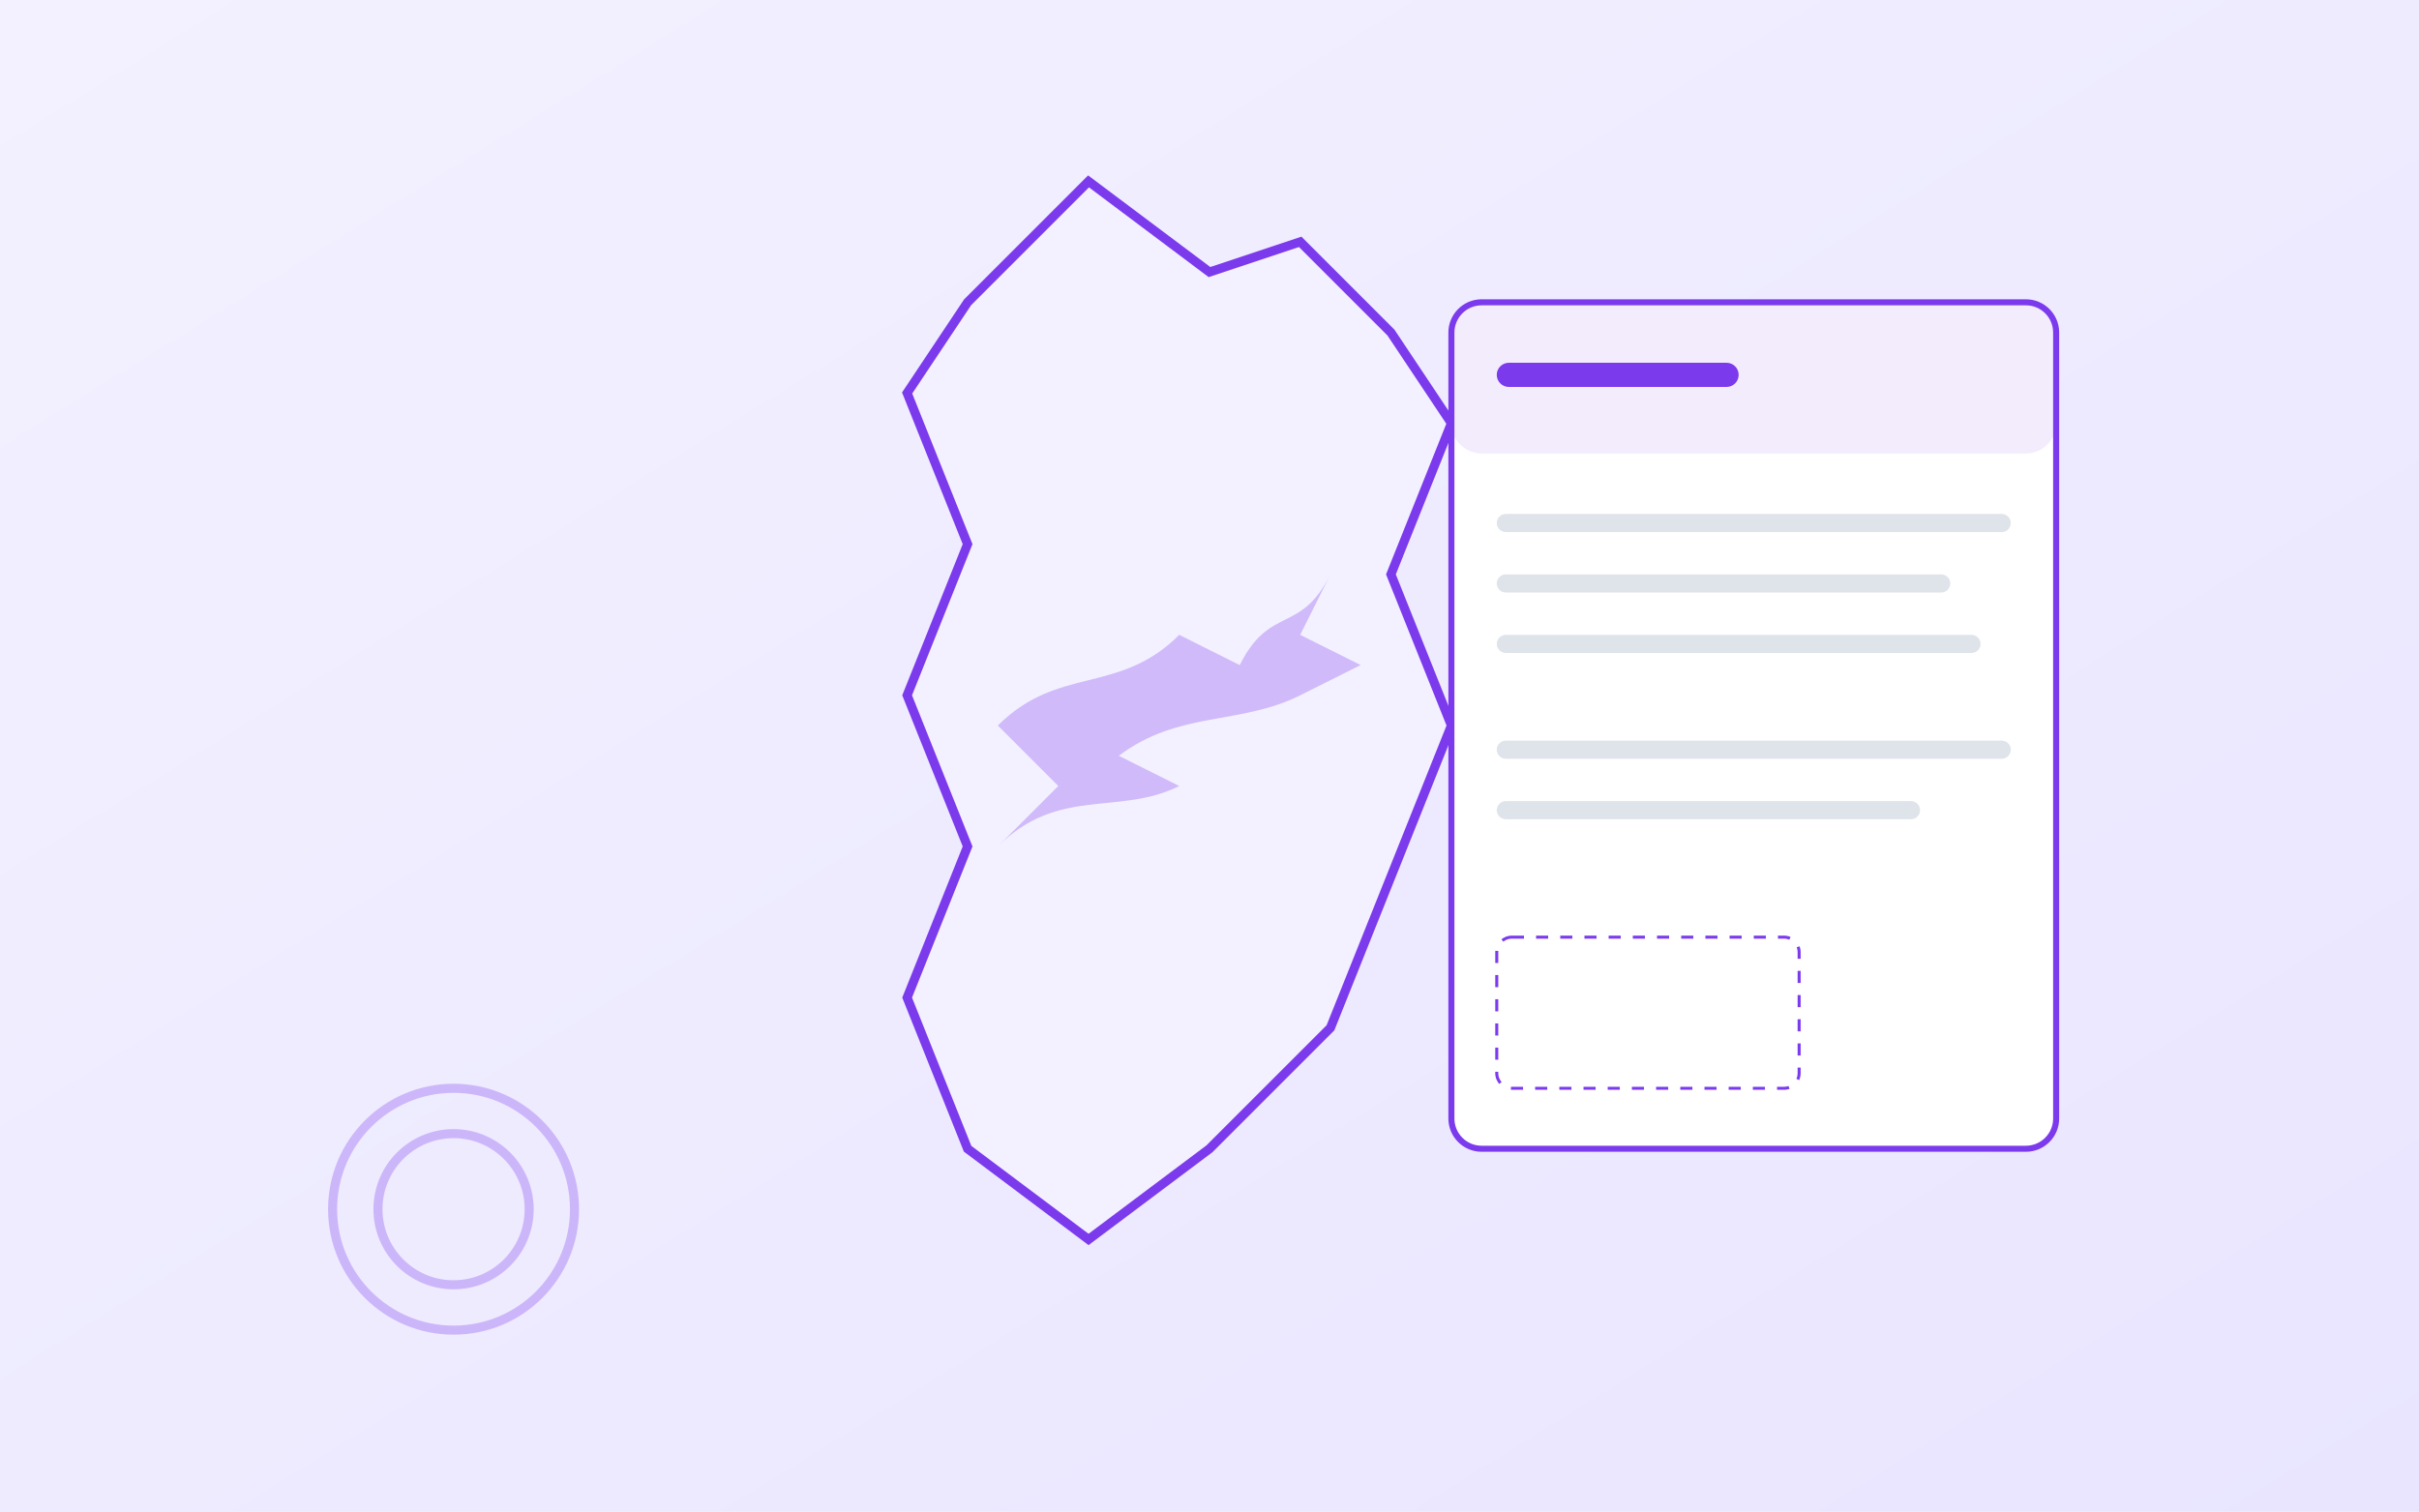
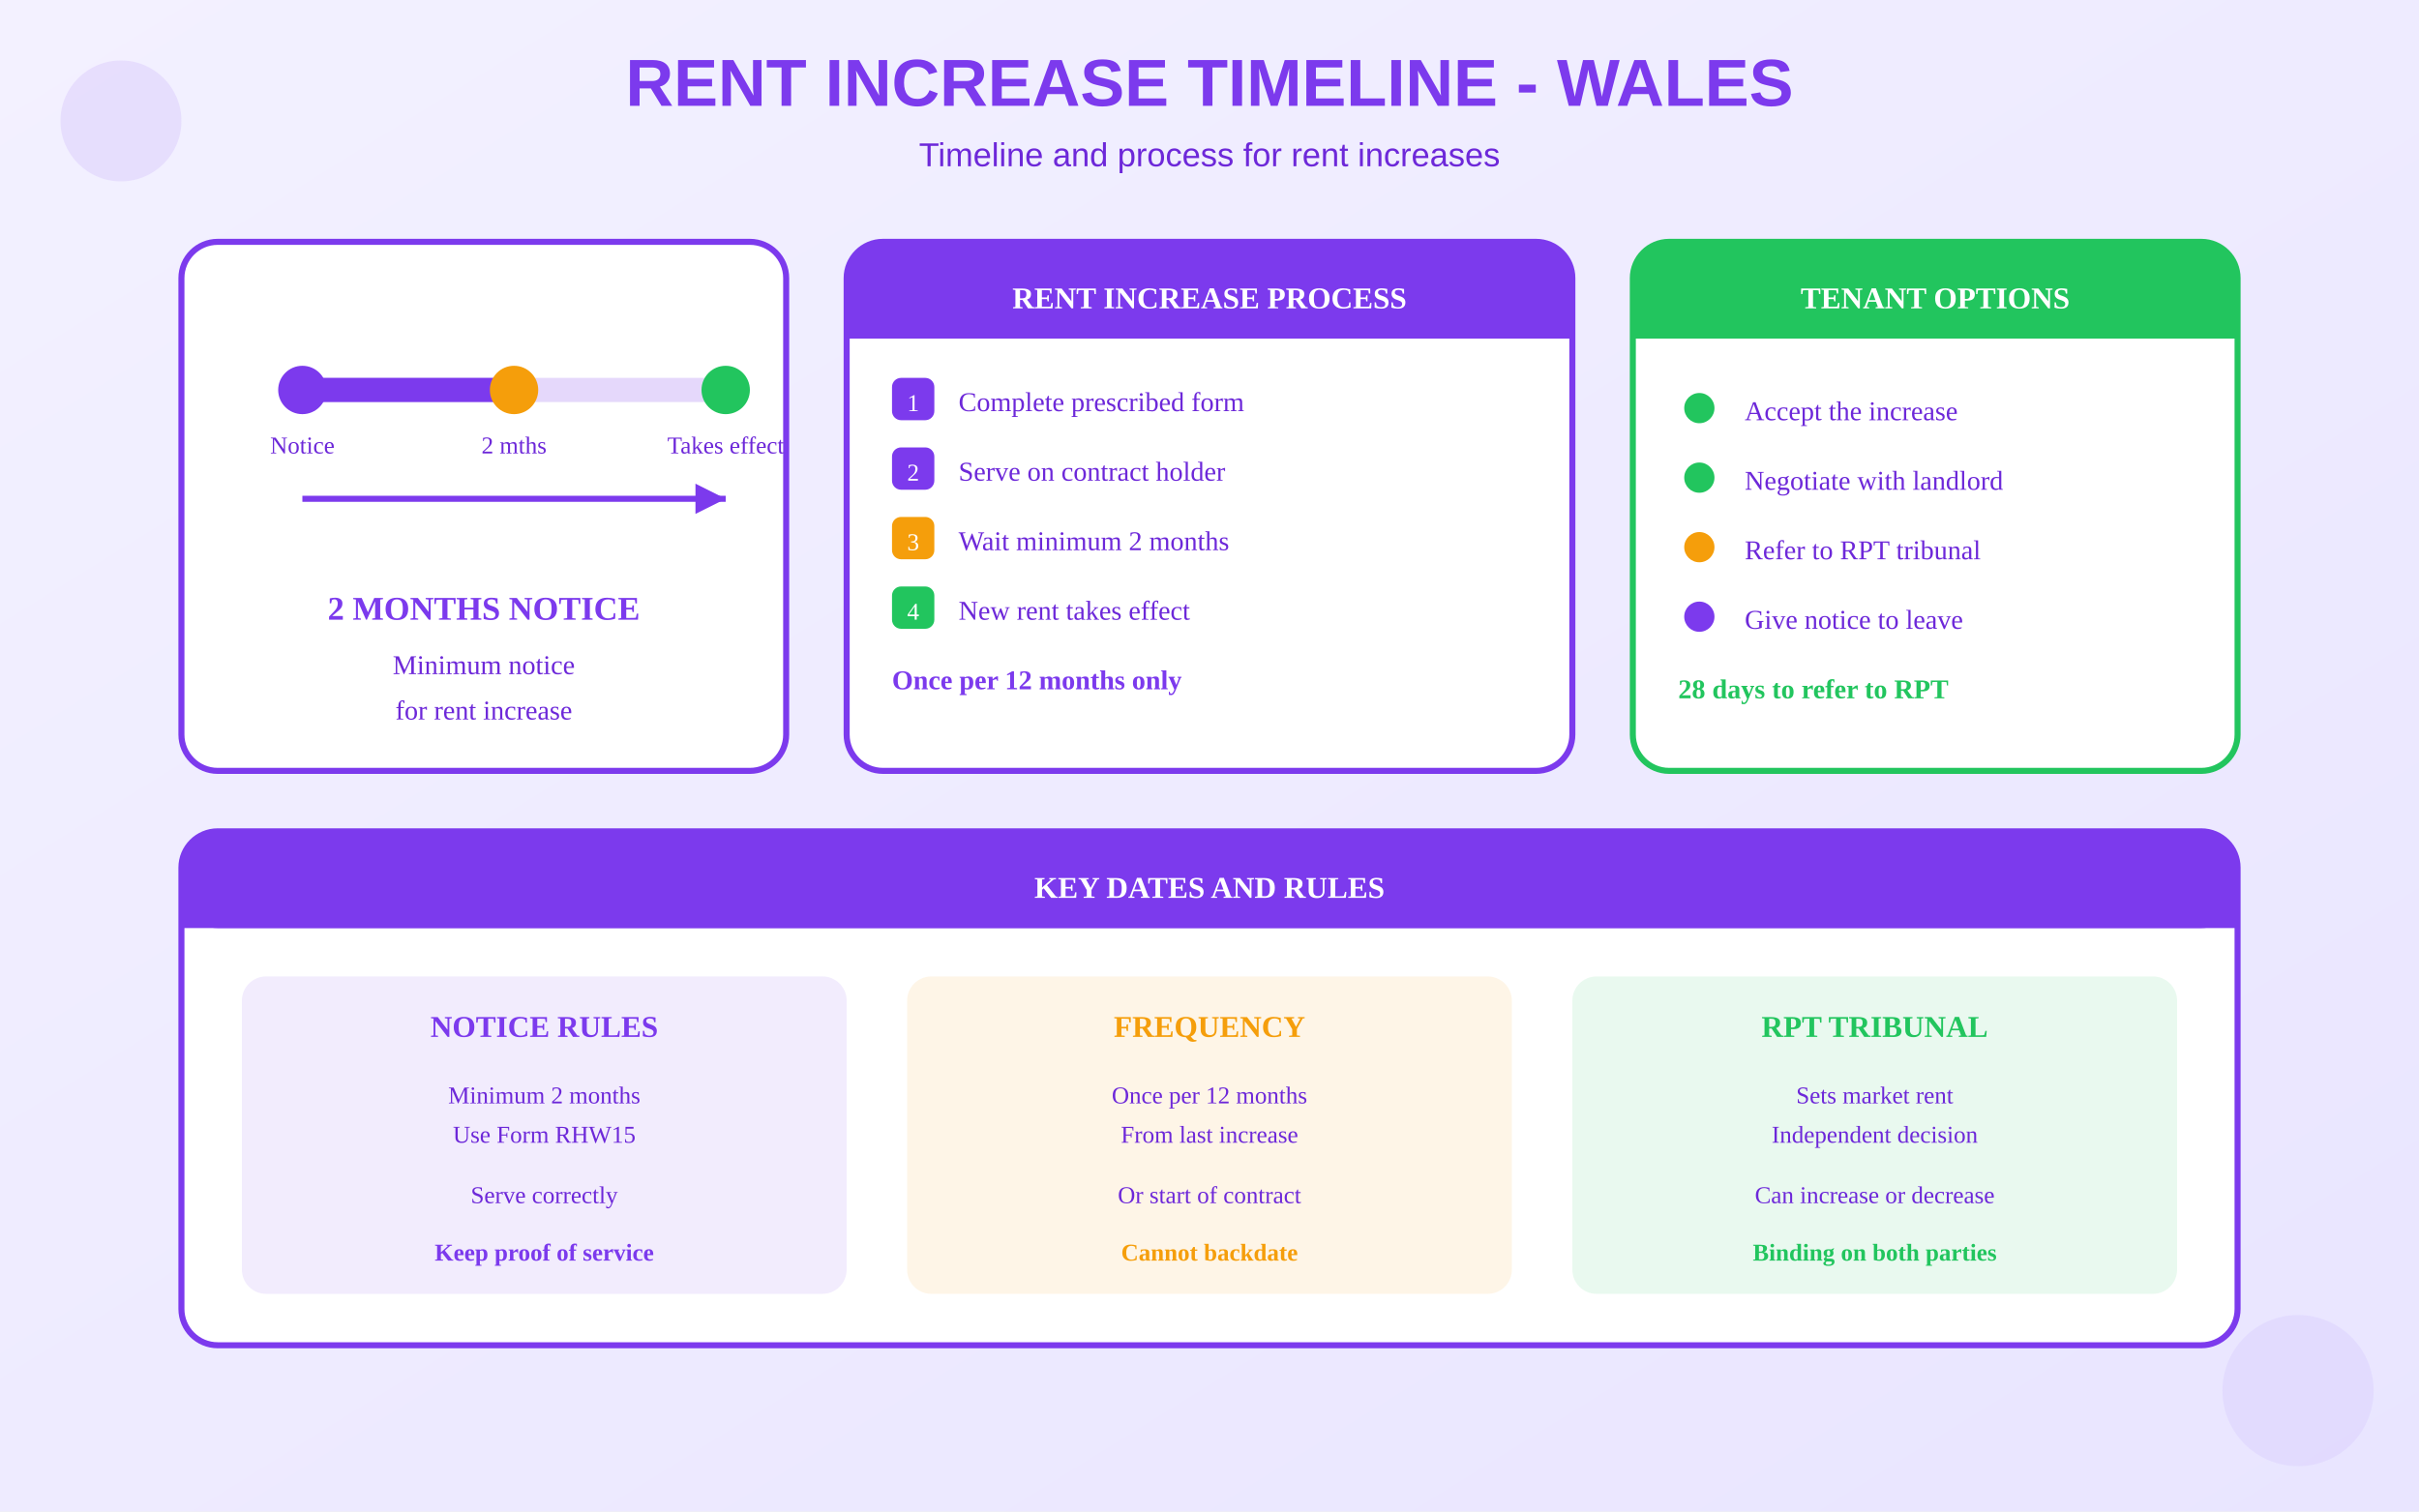
<svg xmlns="http://www.w3.org/2000/svg" viewBox="0 0 800 500">
  <defs>
    <linearGradient id="bgGrad" x1="0%" y1="0%" x2="100%" y2="100%">
      <stop offset="0%" style="stop-color:#F3F1FF" />
      <stop offset="100%" style="stop-color:#E9E5FF" />
    </linearGradient>
  </defs>
  <rect width="800" height="500" fill="url(#bgGrad)" />
-   <g transform="translate(280, 60)">
-     <path d="M80 0 L120 30 L150 20 L180 50 L200 80 L180 130 L200 180 L180 230 L160 280              L120 320 L80 350 L40 320 L20 270 L40 220 L20 170 L40 120 L20 70 L40 40 Z" fill="#F3F1FF" stroke="#7C3AED" stroke-width="3" />
-     <g transform="translate(50, 100)">
-       <path d="M0 80 C20 60 40 70 60 50 L80 60 C90 40 100 50 110 30 L100 50 L120 60 L100 70                C80 80 60 75 40 90 L60 100 C40 110 20 100 0 120 L20 100 C10 90 5 85 0 80 Z" fill="#7C3AED" opacity="0.3" />
+   <text x="400" y="35" text-anchor="middle" fill="#7C3AED" font-size="22" font-weight="bold" font-family="Arial">RENT INCREASE TIMELINE - WALES</text>
+   <text x="400" y="55" text-anchor="middle" fill="#6D28D9" font-size="11" font-family="Arial">Timeline and process for rent increases</text>
+   <g transform="translate(60, 80)">
+     <rect x="0" y="0" width="200" height="175" rx="12" fill="white" stroke="#7C3AED" stroke-width="2" />
+     <g transform="translate(20, 15)">
+       <rect x="20" y="30" width="140" height="8" rx="4" fill="#7C3AED" opacity="0.2" />
+       <rect x="20" y="30" width="70" height="8" rx="4" fill="#7C3AED" />
+       <circle cx="20" cy="34" r="8" fill="#7C3AED" />
+       <text x="20" y="55" text-anchor="middle" fill="#6D28D9" font-size="8">Notice</text>
+       <circle cx="90" cy="34" r="8" fill="#F59E0B" />
+       <text x="90" y="55" text-anchor="middle" fill="#6D28D9" font-size="8">2 mths</text>
+       <circle cx="160" cy="34" r="8" fill="#22C55E" />
+       <text x="160" y="55" text-anchor="middle" fill="#6D28D9" font-size="8">Takes effect</text>
+       <path d="M20 70 L160 70" stroke="#7C3AED" stroke-width="2" fill="none" />
+       <polygon points="160,70 150,65 150,75" fill="#7C3AED" />
+     </g>
+     <text x="100" y="125" text-anchor="middle" fill="#7C3AED" font-size="11" font-weight="bold">2 MONTHS NOTICE</text>
+     <text x="100" y="143" text-anchor="middle" fill="#6D28D9" font-size="9">Minimum notice</text>
+     <text x="100" y="158" text-anchor="middle" fill="#6D28D9" font-size="9">for rent increase</text>
+   </g>
+   <g transform="translate(280, 80)">
+     <rect x="0" y="0" width="240" height="175" rx="12" fill="white" stroke="#7C3AED" stroke-width="2" />
+     <rect x="0" y="0" width="240" height="32" rx="12" fill="#7C3AED" />
+     <rect x="0" y="20" width="240" height="12" fill="#7C3AED" />
+     <text x="120" y="22" text-anchor="middle" fill="white" font-size="10" font-weight="bold">RENT INCREASE PROCESS</text>
+     <g transform="translate(15, 45)">
+       <rect x="0" y="0" width="14" height="14" rx="3" fill="#7C3AED" />
+       <text x="7" y="11" text-anchor="middle" fill="white" font-size="8">1</text>
+       <text x="22" y="11" fill="#6D28D9" font-size="9">Complete prescribed form</text>
+     </g>
+     <g transform="translate(15, 68)">
+       <rect x="0" y="0" width="14" height="14" rx="3" fill="#7C3AED" />
+       <text x="7" y="11" text-anchor="middle" fill="white" font-size="8">2</text>
+       <text x="22" y="11" fill="#6D28D9" font-size="9">Serve on contract holder</text>
+     </g>
+     <g transform="translate(15, 91)">
+       <rect x="0" y="0" width="14" height="14" rx="3" fill="#F59E0B" />
+       <text x="7" y="11" text-anchor="middle" fill="white" font-size="8">3</text>
+       <text x="22" y="11" fill="#6D28D9" font-size="9">Wait minimum 2 months</text>
+     </g>
+     <g transform="translate(15, 114)">
+       <rect x="0" y="0" width="14" height="14" rx="3" fill="#22C55E" />
+       <text x="7" y="11" text-anchor="middle" fill="white" font-size="8">4</text>
+       <text x="22" y="11" fill="#6D28D9" font-size="9">New rent takes effect</text>
+     </g>
+     <g transform="translate(15, 137)">
+       <text x="0" y="11" fill="#7C3AED" font-size="9" font-weight="bold">Once per 12 months only</text>
    </g>
  </g>
-   <g transform="translate(480, 100)">
-     <rect x="0" y="0" width="200" height="280" rx="10" fill="white" stroke="#7C3AED" stroke-width="2" />
-     <rect x="0" y="0" width="200" height="50" rx="10" fill="#7C3AED" opacity="0.1" />
-     <rect x="15" y="20" width="80" height="8" rx="4" fill="#7C3AED" />
-     <rect x="15" y="70" width="170" height="6" rx="3" fill="#94A3B8" opacity="0.3" />
-     <rect x="15" y="90" width="150" height="6" rx="3" fill="#94A3B8" opacity="0.3" />
-     <rect x="15" y="110" width="160" height="6" rx="3" fill="#94A3B8" opacity="0.3" />
-     <rect x="15" y="145" width="170" height="6" rx="3" fill="#94A3B8" opacity="0.3" />
-     <rect x="15" y="165" width="140" height="6" rx="3" fill="#94A3B8" opacity="0.3" />
-     <rect x="15" y="210" width="100" height="50" rx="5" stroke="#7C3AED" stroke-width="1" stroke-dasharray="4" fill="none" />
+   <g transform="translate(540, 80)">
+     <rect x="0" y="0" width="200" height="175" rx="12" fill="white" stroke="#22C55E" stroke-width="2" />
+     <rect x="0" y="0" width="200" height="32" rx="12" fill="#22C55E" />
+     <rect x="0" y="20" width="200" height="12" fill="#22C55E" />
+     <text x="100" y="22" text-anchor="middle" fill="white" font-size="10" font-weight="bold">TENANT OPTIONS</text>
+     <g transform="translate(15, 48)">
+       <circle cx="7" cy="7" r="5" fill="#22C55E" />
+       <text x="22" y="11" fill="#6D28D9" font-size="9">Accept the increase</text>
+     </g>
+     <g transform="translate(15, 71)">
+       <circle cx="7" cy="7" r="5" fill="#22C55E" />
+       <text x="22" y="11" fill="#6D28D9" font-size="9">Negotiate with landlord</text>
+     </g>
+     <g transform="translate(15, 94)">
+       <circle cx="7" cy="7" r="5" fill="#F59E0B" />
+       <text x="22" y="11" fill="#6D28D9" font-size="9">Refer to RPT tribunal</text>
+     </g>
+     <g transform="translate(15, 117)">
+       <circle cx="7" cy="7" r="5" fill="#7C3AED" />
+       <text x="22" y="11" fill="#6D28D9" font-size="9">Give notice to leave</text>
+     </g>
+     <g transform="translate(15, 140)">
+       <text x="0" y="11" fill="#22C55E" font-size="9" font-weight="bold">28 days to refer to RPT</text>
+     </g>
  </g>
-   <circle cx="150" cy="400" r="40" fill="none" stroke="#7C3AED" stroke-width="3" opacity="0.3" />
-   <circle cx="150" cy="400" r="25" fill="none" stroke="#7C3AED" stroke-width="3" opacity="0.3" />
+   <g transform="translate(60, 275)">
+     <rect x="0" y="0" width="680" height="170" rx="12" fill="white" stroke="#7C3AED" stroke-width="2" />
+     <rect x="0" y="0" width="680" height="32" rx="12" fill="#7C3AED" />
+     <rect x="0" y="20" width="680" height="12" fill="#7C3AED" />
+     <text x="340" y="22" text-anchor="middle" fill="white" font-size="10" font-weight="bold">KEY DATES AND RULES</text>
+     <g transform="translate(20, 48)">
+       <rect x="0" y="0" width="200" height="105" rx="8" fill="#7C3AED" opacity="0.1" />
+       <text x="100" y="20" text-anchor="middle" fill="#7C3AED" font-size="10" font-weight="bold">NOTICE RULES</text>
+       <text x="100" y="42" text-anchor="middle" fill="#6D28D9" font-size="8">Minimum 2 months</text>
+       <text x="100" y="55" text-anchor="middle" fill="#6D28D9" font-size="8">Use Form RHW15</text>
+       <text x="100" y="75" text-anchor="middle" fill="#6D28D9" font-size="8">Serve correctly</text>
+       <text x="100" y="94" text-anchor="middle" fill="#7C3AED" font-size="8" font-weight="bold">Keep proof of service</text>
+     </g>
+     <g transform="translate(240, 48)">
+       <rect x="0" y="0" width="200" height="105" rx="8" fill="#F59E0B" opacity="0.1" />
+       <text x="100" y="20" text-anchor="middle" fill="#F59E0B" font-size="10" font-weight="bold">FREQUENCY</text>
+       <text x="100" y="42" text-anchor="middle" fill="#6D28D9" font-size="8">Once per 12 months</text>
+       <text x="100" y="55" text-anchor="middle" fill="#6D28D9" font-size="8">From last increase</text>
+       <text x="100" y="75" text-anchor="middle" fill="#6D28D9" font-size="8">Or start of contract</text>
+       <text x="100" y="94" text-anchor="middle" fill="#F59E0B" font-size="8" font-weight="bold">Cannot backdate</text>
+     </g>
+     <g transform="translate(460, 48)">
+       <rect x="0" y="0" width="200" height="105" rx="8" fill="#22C55E" opacity="0.1" />
+       <text x="100" y="20" text-anchor="middle" fill="#22C55E" font-size="10" font-weight="bold">RPT TRIBUNAL</text>
+       <text x="100" y="42" text-anchor="middle" fill="#6D28D9" font-size="8">Sets market rent</text>
+       <text x="100" y="55" text-anchor="middle" fill="#6D28D9" font-size="8">Independent decision</text>
+       <text x="100" y="75" text-anchor="middle" fill="#6D28D9" font-size="8">Can increase or decrease</text>
+       <text x="100" y="94" text-anchor="middle" fill="#22C55E" font-size="8" font-weight="bold">Binding on both parties</text>
+     </g>
+   </g>
+   <circle cx="40" cy="40" r="20" fill="#7C3AED" opacity="0.1" />
+   <circle cx="760" cy="460" r="25" fill="#A78BFA" opacity="0.12" />
</svg>
